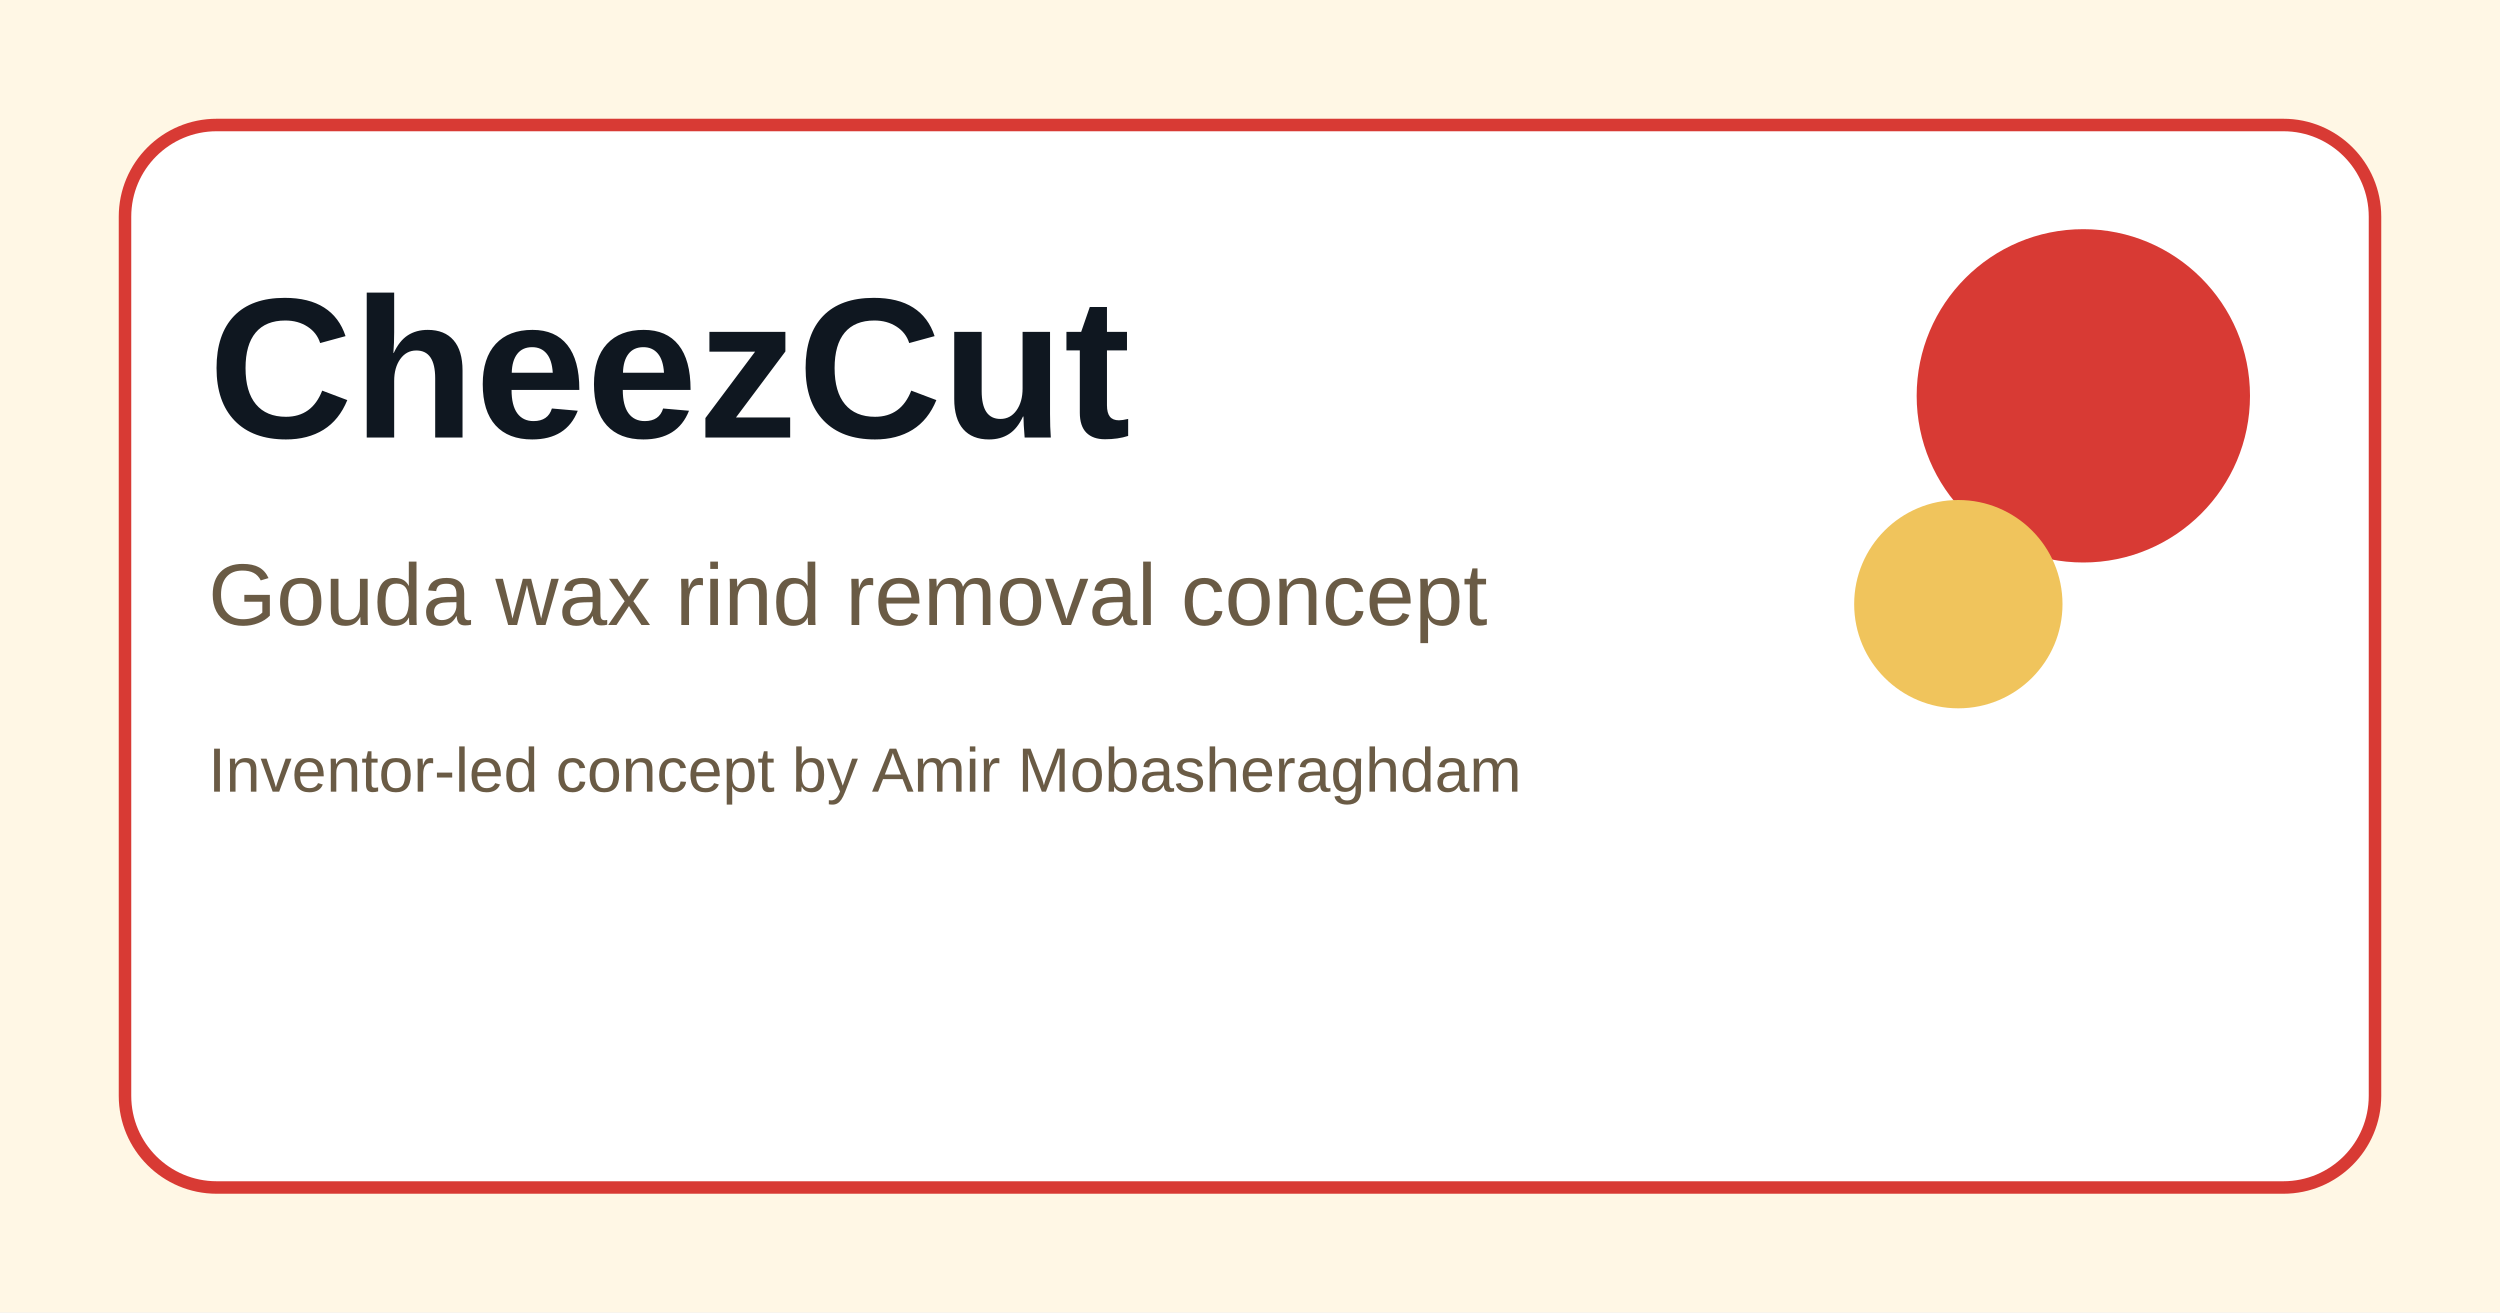
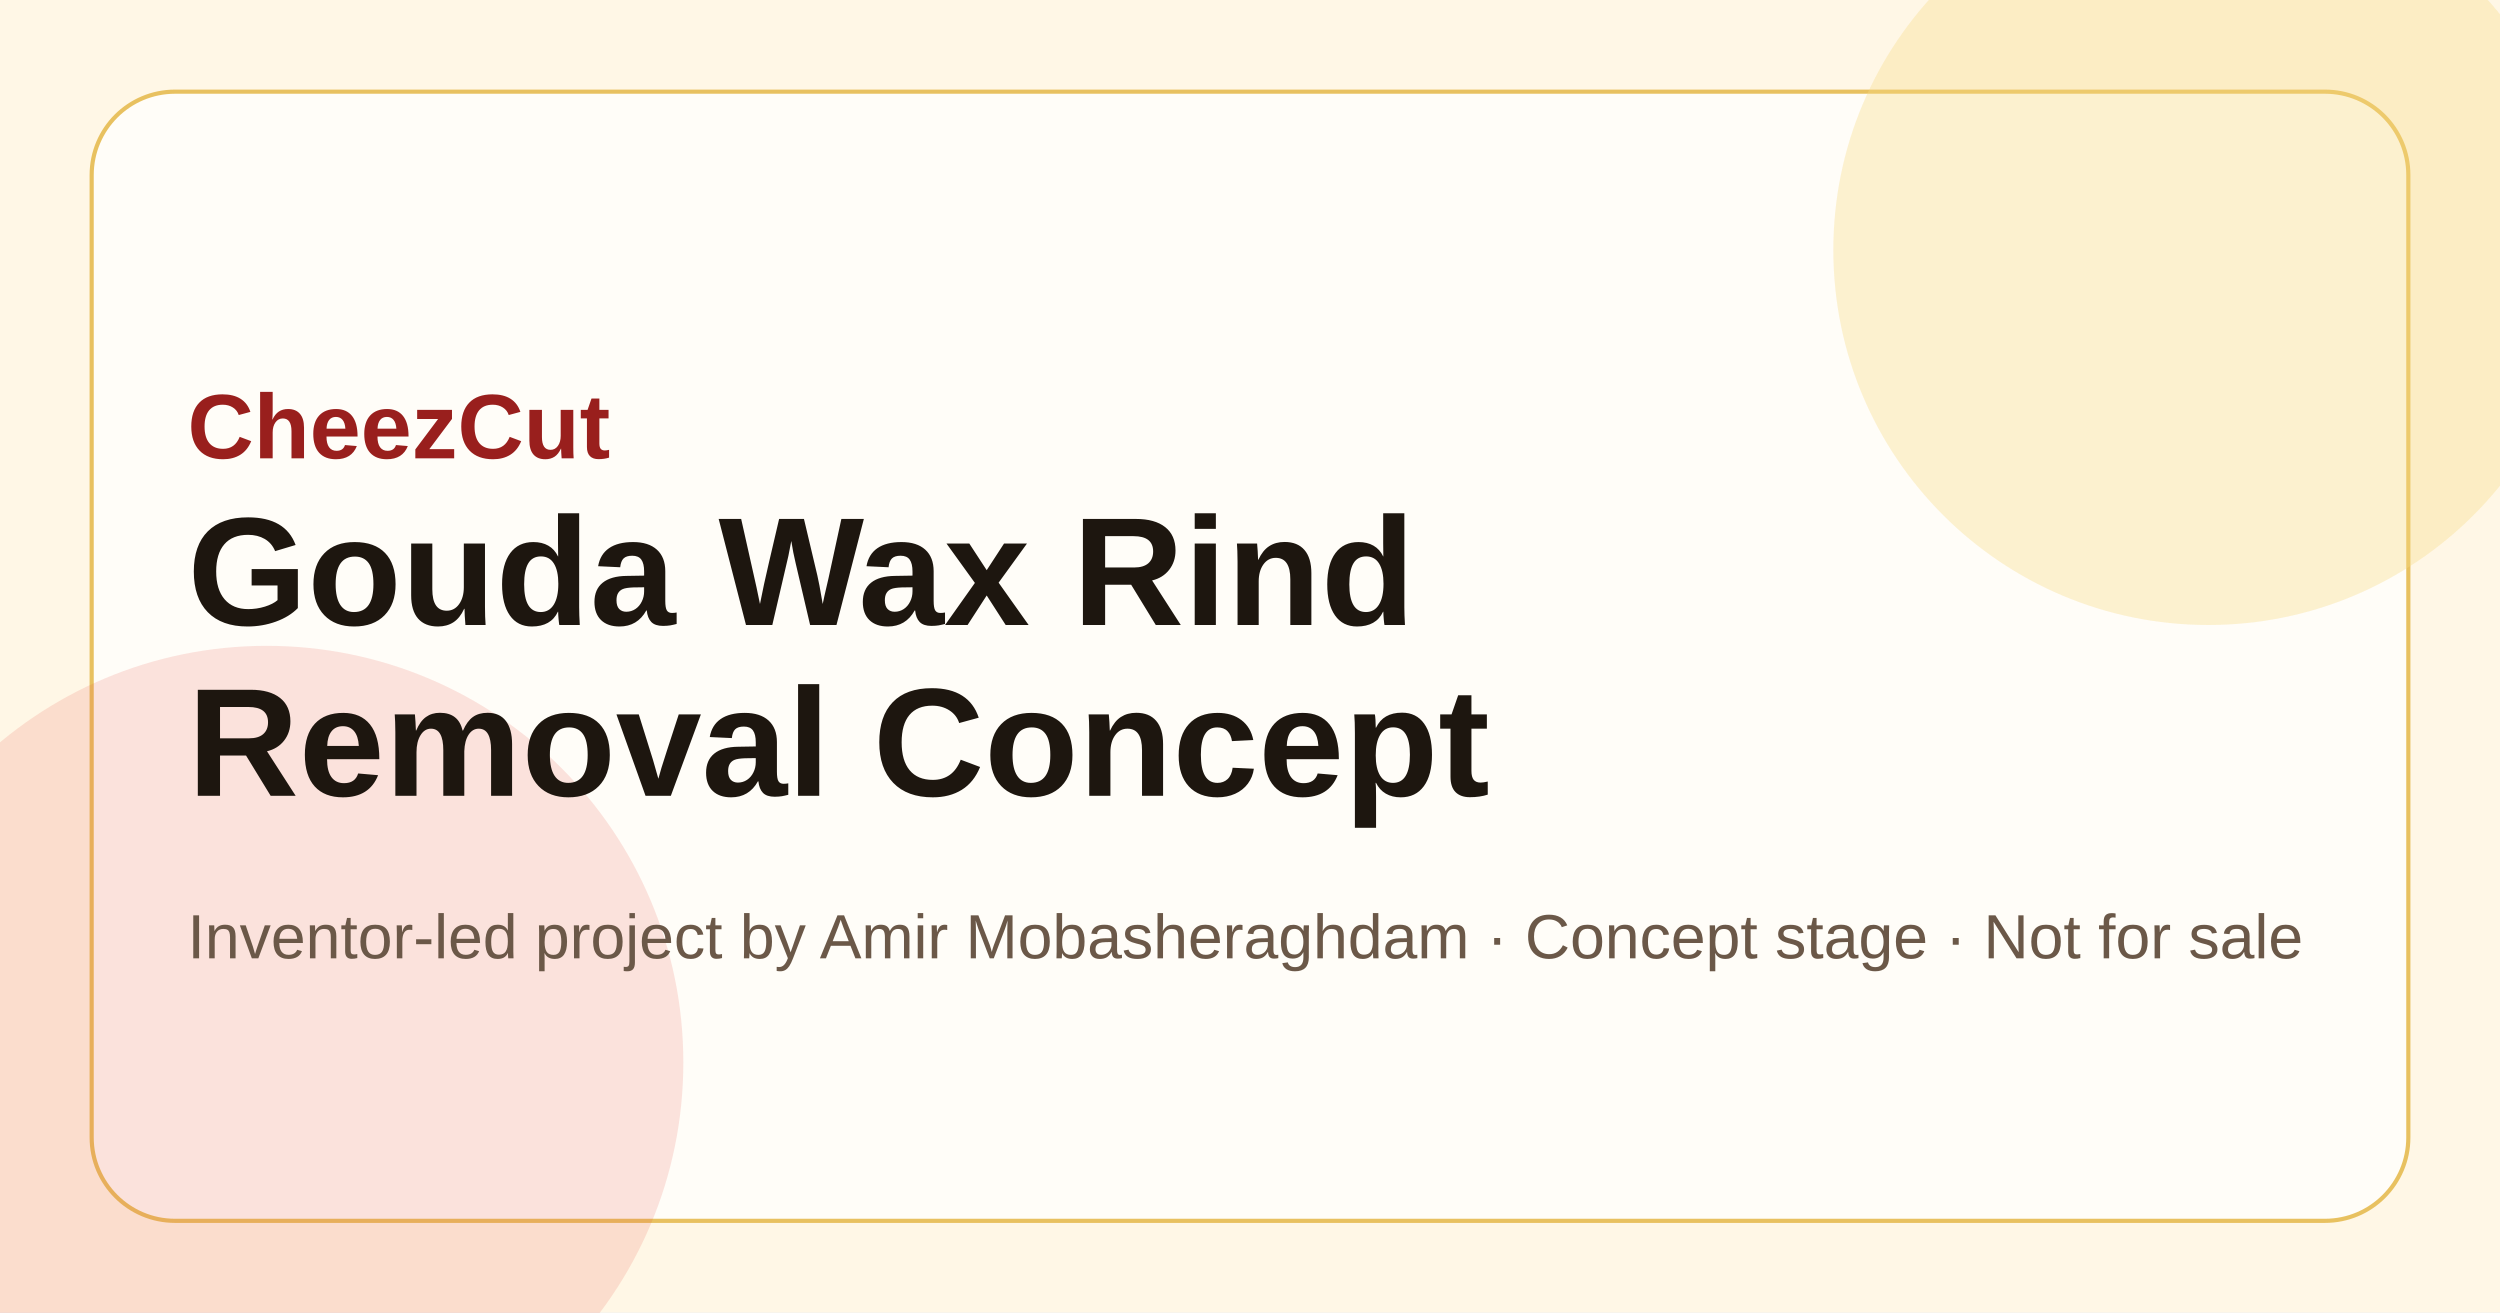
- <svg xmlns="http://www.w3.org/2000/svg" width="1200" height="630" viewBox="0 0 1200 630">
-   <rect width="1200" height="630" fill="#FFF7E5" />
-   <rect x="60" y="60" width="1080" height="510" rx="44" fill="#fff" stroke="#D83A34" stroke-width="6" />
-   <text x="100" y="210" font-family="Arial, sans-serif" font-size="96" font-weight="700" fill="#0F1720">CheezCut</text>
-   <text x="100" y="300" font-family="Arial, sans-serif" font-size="42" fill="#6A5B45">Gouda wax rind removal concept</text>
-   <text x="100" y="380" font-family="Arial, sans-serif" font-size="30" fill="#6A5B45">Inventor-led concept by Amir Mobasheraghdam</text>
-   <circle cx="1000" cy="190" r="80" fill="#D83A34" />
-   <circle cx="940" cy="290" r="50" fill="#F0C45C" />
+ <svg xmlns="http://www.w3.org/2000/svg" width="1200" height="630" viewBox="0 0 1200 630" fill="none">
+   <rect width="1200" height="630" fill="#FFF7E6" />
+   <rect x="44" y="44" width="1112" height="542" rx="40" fill="#FFFDF8" stroke="#E8C160" stroke-width="2" />
+   <circle cx="1060" cy="120" r="180" fill="#F7D983" fill-opacity="0.35" />
+   <circle cx="128" cy="510" r="200" fill="#E24B3C" fill-opacity="0.15" />
+   <text x="90" y="220" fill="#991F1D" font-family="Arial, sans-serif" font-size="44" font-weight="700">CheezCut</text>
+   <text x="90" y="300" fill="#1D160F" font-family="Arial, sans-serif" font-size="74" font-weight="800">Gouda Wax Rind</text>
+   <text x="90" y="382" fill="#1D160F" font-family="Arial, sans-serif" font-size="74" font-weight="800">Removal Concept</text>
+   <text x="90" y="460" fill="#6B5848" font-family="Arial, sans-serif" font-size="30">Inventor-led project by Amir Mobasheraghdam · Concept stage · Not for sale</text>
</svg>
